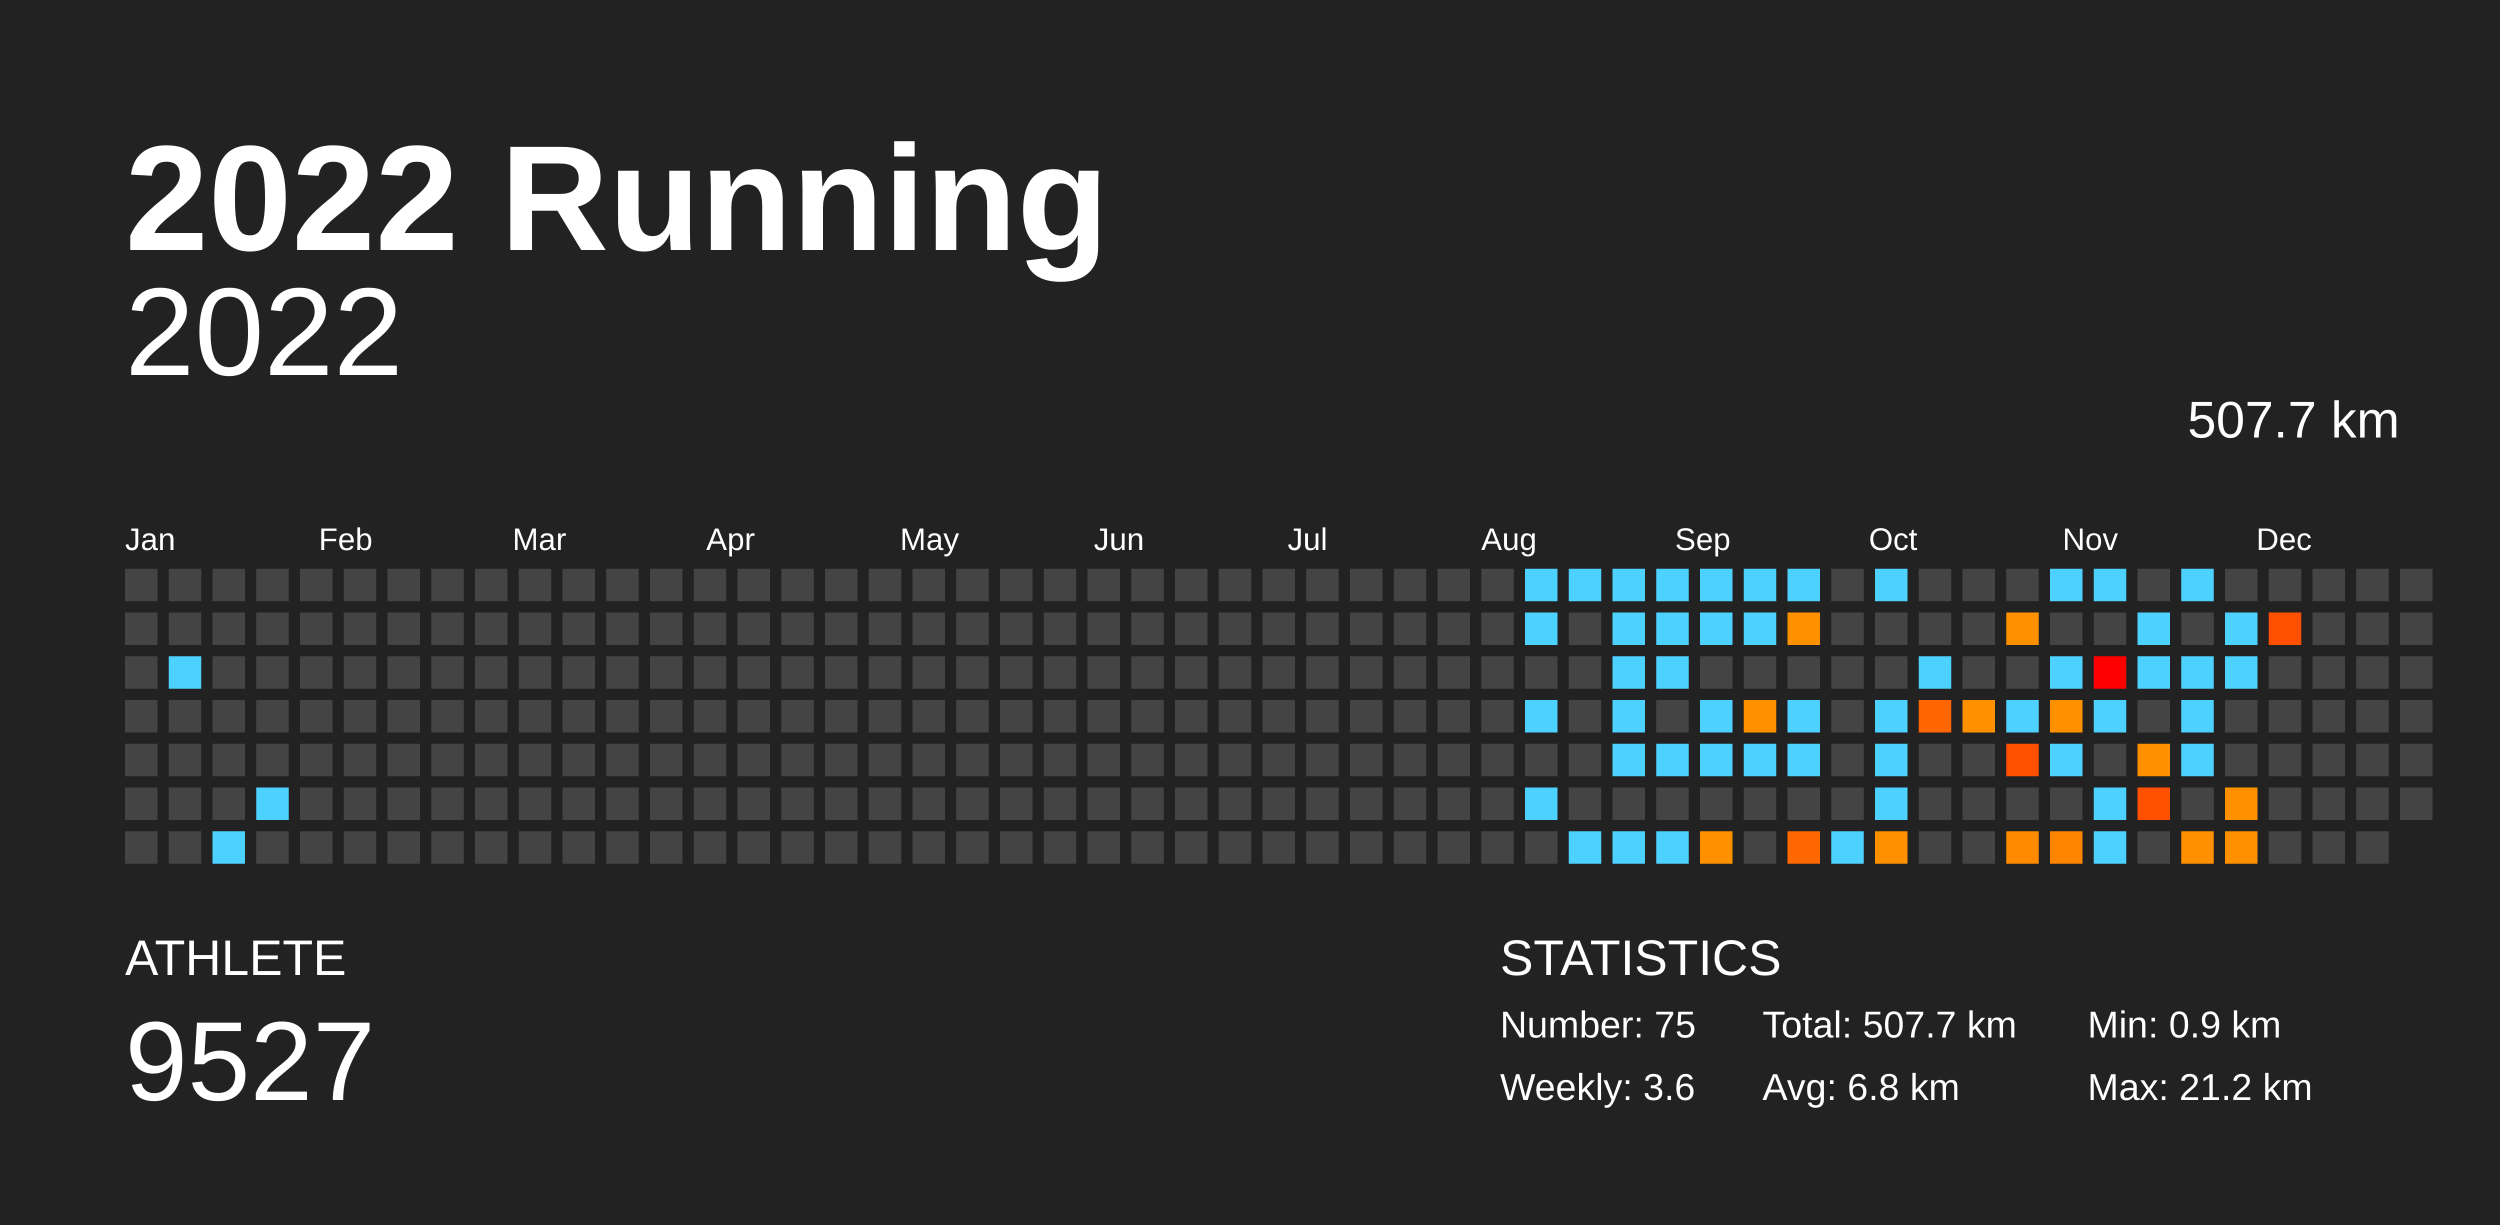
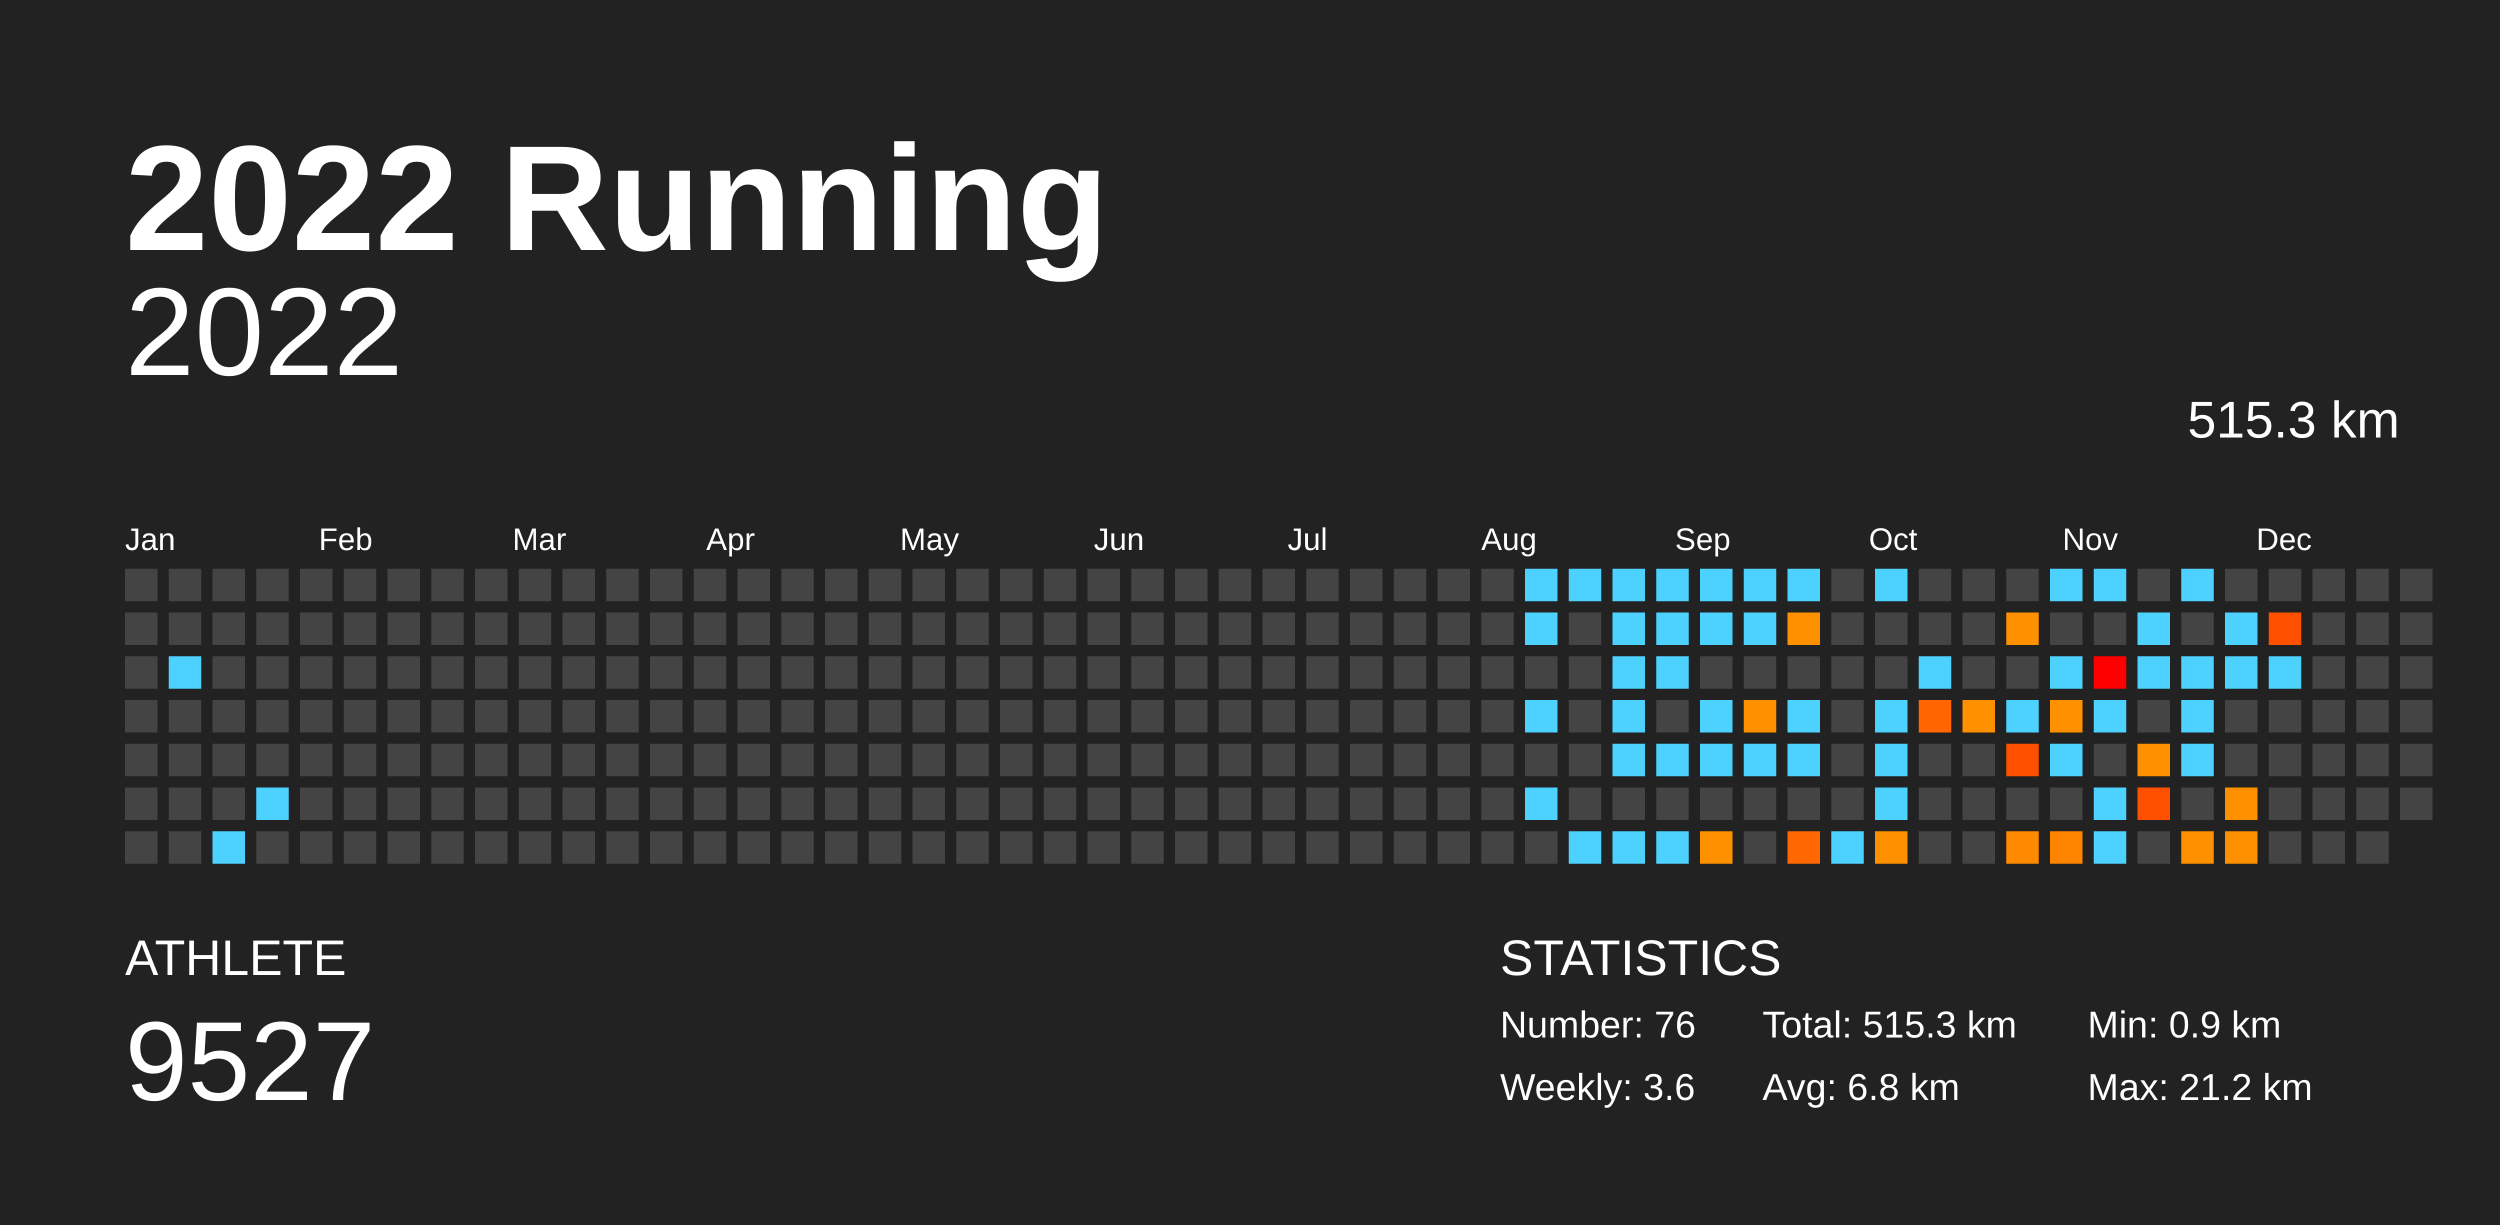
<svg xmlns="http://www.w3.org/2000/svg" baseProfile="full" height="98mm" version="1.1" viewBox="0,0,200,98" width="200mm">
  <defs />
  <rect fill="#222222" height="98" width="200" x="0" y="0" />
  <text fill="#FFFFFF" style="font-size:12px; font-family:Arial; font-weight:bold;" x="10" y="20">2022 Running</text>
  <text fill="#FFFFFF" style="font-size:4px; font-family:Arial" x="10" y="78">ATHLETE</text>
  <text fill="#FFFFFF" style="font-size:9px; font-family:Arial" x="10" y="88">9527</text>
  <text fill="#FFFFFF" style="font-size:4px; font-family:Arial" x="120" y="78">STATISTICS</text>
-   <text fill="#FFFFFF" style="font-size:3px; font-family:Arial" x="120" y="83">Number: 75</text>
+   <text fill="#FFFFFF" style="font-size:3px; font-family:Arial" x="120" y="83">Number: 76</text>
  <text fill="#FFFFFF" style="font-size:3px; font-family:Arial" x="120" y="88">Weekly: 3.6</text>
-   <text fill="#FFFFFF" style="font-size:3px; font-family:Arial" x="141" y="83">Total: 507.7 km</text>
+   <text fill="#FFFFFF" style="font-size:3px; font-family:Arial" x="141" y="83">Total: 515.3 km</text>
  <text fill="#FFFFFF" style="font-size:3px; font-family:Arial" x="141" y="88">Avg: 6.8 km</text>
  <text fill="#FFFFFF" style="font-size:3px; font-family:Arial" x="167" y="83">Min: 0.9 km</text>
  <text fill="#FFFFFF" style="font-size:3px; font-family:Arial" x="167" y="88">Max: 21.2 km</text>
  <text alignment-baseline="hanging" fill="#FFFFFF" style="font-size:10.0px; font-family:Arial;" x="10" y="30">2022</text>
-   <text alignment-baseline="hanging" fill="#FFFFFF" style="font-size:4.125px; font-family:Arial;" x="175" y="35">507.7 km</text>
+   <text alignment-baseline="hanging" fill="#FFFFFF" style="font-size:4.125px; font-family:Arial;" x="175" y="35">515.3 km</text>
  <text fill="#FFFFFF" style="font-size:2.5px; font-family:Arial" x="10.0" y="44">Jan</text>
  <text fill="#FFFFFF" style="font-size:2.5px; font-family:Arial" x="25.5" y="44">Feb</text>
  <text fill="#FFFFFF" style="font-size:2.5px; font-family:Arial" x="41.0" y="44">Mar</text>
  <text fill="#FFFFFF" style="font-size:2.5px; font-family:Arial" x="56.5" y="44">Apr</text>
  <text fill="#FFFFFF" style="font-size:2.5px; font-family:Arial" x="72.0" y="44">May</text>
  <text fill="#FFFFFF" style="font-size:2.5px; font-family:Arial" x="87.5" y="44">Jun</text>
  <text fill="#FFFFFF" style="font-size:2.5px; font-family:Arial" x="103.0" y="44">Jul</text>
  <text fill="#FFFFFF" style="font-size:2.5px; font-family:Arial" x="118.5" y="44">Aug</text>
  <text fill="#FFFFFF" style="font-size:2.5px; font-family:Arial" x="134.0" y="44">Sep</text>
  <text fill="#FFFFFF" style="font-size:2.5px; font-family:Arial" x="149.5" y="44">Oct</text>
  <text fill="#FFFFFF" style="font-size:2.5px; font-family:Arial" x="165.0" y="44">Nov</text>
  <text fill="#FFFFFF" style="font-size:2.5px; font-family:Arial" x="180.5" y="44">Dec</text>
  <rect fill="#444444" height="2.6" width="2.6" x="10.0" y="45.5" />
  <rect fill="#444444" height="2.6" width="2.6" x="10.0" y="49.0" />
  <rect fill="#444444" height="2.6" width="2.6" x="10.0" y="52.5" />
  <rect fill="#444444" height="2.6" width="2.6" x="10.0" y="56.0" />
  <rect fill="#444444" height="2.6" width="2.6" x="10.0" y="59.5" />
  <rect fill="#444444" height="2.6" width="2.6" x="10.0" y="63.0" />
  <rect fill="#444444" height="2.6" width="2.6" x="10.0" y="66.5" />
  <rect fill="#444444" height="2.6" width="2.6" x="13.5" y="45.5" />
  <rect fill="#444444" height="2.6" width="2.6" x="13.5" y="49.0" />
  <rect fill="#4dd2ff" height="2.6" width="2.6" x="13.5" y="52.5" />
  <rect fill="#444444" height="2.6" width="2.6" x="13.5" y="56.0" />
  <rect fill="#444444" height="2.6" width="2.6" x="13.5" y="59.5" />
  <rect fill="#444444" height="2.6" width="2.6" x="13.5" y="63.0" />
  <rect fill="#444444" height="2.6" width="2.6" x="13.5" y="66.5" />
  <rect fill="#444444" height="2.6" width="2.6" x="17.0" y="45.5" />
  <rect fill="#444444" height="2.6" width="2.6" x="17.0" y="49.0" />
  <rect fill="#444444" height="2.6" width="2.6" x="17.0" y="52.5" />
  <rect fill="#444444" height="2.6" width="2.6" x="17.0" y="56.0" />
  <rect fill="#444444" height="2.6" width="2.6" x="17.0" y="59.5" />
  <rect fill="#444444" height="2.6" width="2.6" x="17.0" y="63.0" />
  <rect fill="#4dd2ff" height="2.6" width="2.6" x="17.0" y="66.5" />
  <rect fill="#444444" height="2.6" width="2.6" x="20.5" y="45.5" />
  <rect fill="#444444" height="2.6" width="2.6" x="20.5" y="49.0" />
  <rect fill="#444444" height="2.6" width="2.6" x="20.5" y="52.5" />
  <rect fill="#444444" height="2.6" width="2.6" x="20.5" y="56.0" />
  <rect fill="#444444" height="2.6" width="2.6" x="20.5" y="59.5" />
  <rect fill="#4dd2ff" height="2.6" width="2.6" x="20.5" y="63.0" />
  <rect fill="#444444" height="2.6" width="2.6" x="20.5" y="66.5" />
  <rect fill="#444444" height="2.6" width="2.6" x="24.0" y="45.5" />
  <rect fill="#444444" height="2.6" width="2.6" x="24.0" y="49.0" />
  <rect fill="#444444" height="2.6" width="2.6" x="24.0" y="52.5" />
  <rect fill="#444444" height="2.6" width="2.6" x="24.0" y="56.0" />
  <rect fill="#444444" height="2.6" width="2.6" x="24.0" y="59.5" />
  <rect fill="#444444" height="2.6" width="2.6" x="24.0" y="63.0" />
  <rect fill="#444444" height="2.6" width="2.6" x="24.0" y="66.5" />
  <rect fill="#444444" height="2.6" width="2.6" x="27.5" y="45.5" />
  <rect fill="#444444" height="2.6" width="2.6" x="27.5" y="49.0" />
  <rect fill="#444444" height="2.6" width="2.6" x="27.5" y="52.5" />
  <rect fill="#444444" height="2.6" width="2.6" x="27.5" y="56.0" />
  <rect fill="#444444" height="2.6" width="2.6" x="27.5" y="59.5" />
  <rect fill="#444444" height="2.6" width="2.6" x="27.5" y="63.0" />
  <rect fill="#444444" height="2.6" width="2.6" x="27.5" y="66.5" />
  <rect fill="#444444" height="2.6" width="2.6" x="31.0" y="45.5" />
  <rect fill="#444444" height="2.6" width="2.6" x="31.0" y="49.0" />
  <rect fill="#444444" height="2.6" width="2.6" x="31.0" y="52.5" />
  <rect fill="#444444" height="2.6" width="2.6" x="31.0" y="56.0" />
  <rect fill="#444444" height="2.6" width="2.6" x="31.0" y="59.5" />
  <rect fill="#444444" height="2.6" width="2.6" x="31.0" y="63.0" />
  <rect fill="#444444" height="2.6" width="2.6" x="31.0" y="66.5" />
  <rect fill="#444444" height="2.6" width="2.6" x="34.5" y="45.5" />
  <rect fill="#444444" height="2.6" width="2.6" x="34.5" y="49.0" />
  <rect fill="#444444" height="2.6" width="2.6" x="34.5" y="52.5" />
  <rect fill="#444444" height="2.6" width="2.6" x="34.5" y="56.0" />
  <rect fill="#444444" height="2.6" width="2.6" x="34.5" y="59.5" />
  <rect fill="#444444" height="2.6" width="2.6" x="34.5" y="63.0" />
  <rect fill="#444444" height="2.6" width="2.6" x="34.5" y="66.5" />
  <rect fill="#444444" height="2.6" width="2.6" x="38.0" y="45.5" />
  <rect fill="#444444" height="2.6" width="2.6" x="38.0" y="49.0" />
  <rect fill="#444444" height="2.6" width="2.6" x="38.0" y="52.5" />
  <rect fill="#444444" height="2.6" width="2.6" x="38.0" y="56.0" />
  <rect fill="#444444" height="2.6" width="2.6" x="38.0" y="59.5" />
  <rect fill="#444444" height="2.6" width="2.6" x="38.0" y="63.0" />
  <rect fill="#444444" height="2.6" width="2.6" x="38.0" y="66.5" />
  <rect fill="#444444" height="2.6" width="2.6" x="41.5" y="45.5" />
  <rect fill="#444444" height="2.6" width="2.6" x="41.5" y="49.0" />
  <rect fill="#444444" height="2.6" width="2.6" x="41.5" y="52.5" />
  <rect fill="#444444" height="2.6" width="2.6" x="41.5" y="56.0" />
  <rect fill="#444444" height="2.6" width="2.6" x="41.5" y="59.5" />
  <rect fill="#444444" height="2.6" width="2.6" x="41.5" y="63.0" />
  <rect fill="#444444" height="2.6" width="2.6" x="41.5" y="66.5" />
  <rect fill="#444444" height="2.6" width="2.6" x="45.0" y="45.5" />
  <rect fill="#444444" height="2.6" width="2.6" x="45.0" y="49.0" />
  <rect fill="#444444" height="2.6" width="2.6" x="45.0" y="52.5" />
  <rect fill="#444444" height="2.6" width="2.6" x="45.0" y="56.0" />
  <rect fill="#444444" height="2.6" width="2.6" x="45.0" y="59.5" />
  <rect fill="#444444" height="2.6" width="2.6" x="45.0" y="63.0" />
  <rect fill="#444444" height="2.6" width="2.6" x="45.0" y="66.5" />
  <rect fill="#444444" height="2.6" width="2.6" x="48.5" y="45.5" />
  <rect fill="#444444" height="2.6" width="2.6" x="48.5" y="49.0" />
  <rect fill="#444444" height="2.6" width="2.6" x="48.5" y="52.5" />
  <rect fill="#444444" height="2.6" width="2.6" x="48.5" y="56.0" />
  <rect fill="#444444" height="2.6" width="2.6" x="48.5" y="59.5" />
  <rect fill="#444444" height="2.6" width="2.6" x="48.5" y="63.0" />
  <rect fill="#444444" height="2.6" width="2.6" x="48.5" y="66.5" />
  <rect fill="#444444" height="2.6" width="2.6" x="52.0" y="45.5" />
  <rect fill="#444444" height="2.6" width="2.6" x="52.0" y="49.0" />
  <rect fill="#444444" height="2.6" width="2.6" x="52.0" y="52.5" />
  <rect fill="#444444" height="2.6" width="2.6" x="52.0" y="56.0" />
  <rect fill="#444444" height="2.6" width="2.6" x="52.0" y="59.5" />
  <rect fill="#444444" height="2.6" width="2.6" x="52.0" y="63.0" />
  <rect fill="#444444" height="2.6" width="2.6" x="52.0" y="66.5" />
  <rect fill="#444444" height="2.6" width="2.6" x="55.5" y="45.5" />
  <rect fill="#444444" height="2.6" width="2.6" x="55.5" y="49.0" />
  <rect fill="#444444" height="2.6" width="2.6" x="55.5" y="52.5" />
  <rect fill="#444444" height="2.6" width="2.6" x="55.5" y="56.0" />
  <rect fill="#444444" height="2.6" width="2.6" x="55.5" y="59.5" />
  <rect fill="#444444" height="2.6" width="2.6" x="55.5" y="63.0" />
  <rect fill="#444444" height="2.6" width="2.6" x="55.5" y="66.5" />
  <rect fill="#444444" height="2.6" width="2.6" x="59.0" y="45.5" />
  <rect fill="#444444" height="2.6" width="2.6" x="59.0" y="49.0" />
  <rect fill="#444444" height="2.6" width="2.6" x="59.0" y="52.5" />
  <rect fill="#444444" height="2.6" width="2.6" x="59.0" y="56.0" />
  <rect fill="#444444" height="2.6" width="2.6" x="59.0" y="59.5" />
  <rect fill="#444444" height="2.6" width="2.6" x="59.0" y="63.0" />
  <rect fill="#444444" height="2.6" width="2.6" x="59.0" y="66.5" />
  <rect fill="#444444" height="2.6" width="2.6" x="62.5" y="45.5" />
  <rect fill="#444444" height="2.6" width="2.6" x="62.5" y="49.0" />
  <rect fill="#444444" height="2.6" width="2.6" x="62.5" y="52.5" />
  <rect fill="#444444" height="2.6" width="2.6" x="62.5" y="56.0" />
  <rect fill="#444444" height="2.6" width="2.6" x="62.5" y="59.5" />
  <rect fill="#444444" height="2.6" width="2.6" x="62.5" y="63.0" />
  <rect fill="#444444" height="2.6" width="2.6" x="62.5" y="66.5" />
  <rect fill="#444444" height="2.6" width="2.6" x="66.0" y="45.5" />
  <rect fill="#444444" height="2.6" width="2.6" x="66.0" y="49.0" />
  <rect fill="#444444" height="2.6" width="2.6" x="66.0" y="52.5" />
  <rect fill="#444444" height="2.6" width="2.6" x="66.0" y="56.0" />
  <rect fill="#444444" height="2.6" width="2.6" x="66.0" y="59.5" />
  <rect fill="#444444" height="2.6" width="2.6" x="66.0" y="63.0" />
  <rect fill="#444444" height="2.6" width="2.6" x="66.0" y="66.5" />
  <rect fill="#444444" height="2.6" width="2.6" x="69.5" y="45.5" />
  <rect fill="#444444" height="2.6" width="2.6" x="69.5" y="49.0" />
  <rect fill="#444444" height="2.6" width="2.6" x="69.5" y="52.5" />
  <rect fill="#444444" height="2.6" width="2.6" x="69.5" y="56.0" />
  <rect fill="#444444" height="2.6" width="2.6" x="69.5" y="59.5" />
  <rect fill="#444444" height="2.6" width="2.6" x="69.5" y="63.0" />
  <rect fill="#444444" height="2.6" width="2.6" x="69.5" y="66.5" />
  <rect fill="#444444" height="2.6" width="2.6" x="73.0" y="45.5" />
  <rect fill="#444444" height="2.6" width="2.6" x="73.0" y="49.0" />
  <rect fill="#444444" height="2.6" width="2.6" x="73.0" y="52.5" />
  <rect fill="#444444" height="2.6" width="2.6" x="73.0" y="56.0" />
  <rect fill="#444444" height="2.6" width="2.6" x="73.0" y="59.5" />
  <rect fill="#444444" height="2.6" width="2.6" x="73.0" y="63.0" />
  <rect fill="#444444" height="2.6" width="2.6" x="73.0" y="66.5" />
  <rect fill="#444444" height="2.6" width="2.6" x="76.5" y="45.5" />
  <rect fill="#444444" height="2.6" width="2.6" x="76.5" y="49.0" />
  <rect fill="#444444" height="2.6" width="2.6" x="76.5" y="52.5" />
  <rect fill="#444444" height="2.6" width="2.6" x="76.5" y="56.0" />
  <rect fill="#444444" height="2.6" width="2.6" x="76.5" y="59.5" />
  <rect fill="#444444" height="2.6" width="2.6" x="76.5" y="63.0" />
  <rect fill="#444444" height="2.6" width="2.6" x="76.5" y="66.5" />
  <rect fill="#444444" height="2.6" width="2.6" x="80.0" y="45.5" />
  <rect fill="#444444" height="2.6" width="2.6" x="80.0" y="49.0" />
  <rect fill="#444444" height="2.6" width="2.6" x="80.0" y="52.5" />
  <rect fill="#444444" height="2.6" width="2.6" x="80.0" y="56.0" />
  <rect fill="#444444" height="2.6" width="2.6" x="80.0" y="59.5" />
  <rect fill="#444444" height="2.6" width="2.6" x="80.0" y="63.0" />
  <rect fill="#444444" height="2.6" width="2.6" x="80.0" y="66.5" />
  <rect fill="#444444" height="2.6" width="2.6" x="83.5" y="45.5" />
  <rect fill="#444444" height="2.6" width="2.6" x="83.5" y="49.0" />
  <rect fill="#444444" height="2.6" width="2.6" x="83.5" y="52.5" />
  <rect fill="#444444" height="2.6" width="2.6" x="83.5" y="56.0" />
  <rect fill="#444444" height="2.6" width="2.6" x="83.5" y="59.5" />
  <rect fill="#444444" height="2.6" width="2.6" x="83.5" y="63.0" />
  <rect fill="#444444" height="2.6" width="2.6" x="83.5" y="66.5" />
  <rect fill="#444444" height="2.6" width="2.6" x="87.0" y="45.5" />
  <rect fill="#444444" height="2.6" width="2.6" x="87.0" y="49.0" />
  <rect fill="#444444" height="2.6" width="2.6" x="87.0" y="52.5" />
  <rect fill="#444444" height="2.6" width="2.6" x="87.0" y="56.0" />
  <rect fill="#444444" height="2.6" width="2.6" x="87.0" y="59.5" />
  <rect fill="#444444" height="2.6" width="2.6" x="87.0" y="63.0" />
  <rect fill="#444444" height="2.6" width="2.6" x="87.0" y="66.5" />
  <rect fill="#444444" height="2.6" width="2.6" x="90.5" y="45.5" />
  <rect fill="#444444" height="2.6" width="2.6" x="90.5" y="49.0" />
  <rect fill="#444444" height="2.6" width="2.6" x="90.5" y="52.5" />
  <rect fill="#444444" height="2.6" width="2.6" x="90.5" y="56.0" />
  <rect fill="#444444" height="2.6" width="2.6" x="90.5" y="59.5" />
  <rect fill="#444444" height="2.6" width="2.6" x="90.5" y="63.0" />
  <rect fill="#444444" height="2.6" width="2.6" x="90.5" y="66.5" />
  <rect fill="#444444" height="2.6" width="2.6" x="94.0" y="45.5" />
  <rect fill="#444444" height="2.6" width="2.6" x="94.0" y="49.0" />
  <rect fill="#444444" height="2.6" width="2.6" x="94.0" y="52.5" />
  <rect fill="#444444" height="2.6" width="2.6" x="94.0" y="56.0" />
  <rect fill="#444444" height="2.6" width="2.6" x="94.0" y="59.5" />
  <rect fill="#444444" height="2.6" width="2.6" x="94.0" y="63.0" />
  <rect fill="#444444" height="2.6" width="2.6" x="94.0" y="66.5" />
  <rect fill="#444444" height="2.6" width="2.6" x="97.5" y="45.5" />
  <rect fill="#444444" height="2.6" width="2.6" x="97.5" y="49.0" />
  <rect fill="#444444" height="2.6" width="2.6" x="97.5" y="52.5" />
  <rect fill="#444444" height="2.6" width="2.6" x="97.5" y="56.0" />
  <rect fill="#444444" height="2.6" width="2.6" x="97.5" y="59.5" />
  <rect fill="#444444" height="2.6" width="2.6" x="97.5" y="63.0" />
  <rect fill="#444444" height="2.6" width="2.6" x="97.5" y="66.5" />
  <rect fill="#444444" height="2.6" width="2.6" x="101.0" y="45.5" />
  <rect fill="#444444" height="2.6" width="2.6" x="101.0" y="49.0" />
  <rect fill="#444444" height="2.6" width="2.6" x="101.0" y="52.5" />
  <rect fill="#444444" height="2.6" width="2.6" x="101.0" y="56.0" />
  <rect fill="#444444" height="2.6" width="2.6" x="101.0" y="59.5" />
  <rect fill="#444444" height="2.6" width="2.6" x="101.0" y="63.0" />
  <rect fill="#444444" height="2.6" width="2.6" x="101.0" y="66.5" />
  <rect fill="#444444" height="2.6" width="2.6" x="104.5" y="45.5" />
  <rect fill="#444444" height="2.6" width="2.6" x="104.5" y="49.0" />
  <rect fill="#444444" height="2.6" width="2.6" x="104.5" y="52.5" />
  <rect fill="#444444" height="2.6" width="2.6" x="104.5" y="56.0" />
  <rect fill="#444444" height="2.6" width="2.6" x="104.5" y="59.5" />
  <rect fill="#444444" height="2.6" width="2.6" x="104.5" y="63.0" />
  <rect fill="#444444" height="2.6" width="2.6" x="104.5" y="66.5" />
  <rect fill="#444444" height="2.6" width="2.6" x="108.0" y="45.5" />
  <rect fill="#444444" height="2.6" width="2.6" x="108.0" y="49.0" />
  <rect fill="#444444" height="2.6" width="2.6" x="108.0" y="52.5" />
  <rect fill="#444444" height="2.6" width="2.6" x="108.0" y="56.0" />
  <rect fill="#444444" height="2.6" width="2.6" x="108.0" y="59.5" />
  <rect fill="#444444" height="2.6" width="2.6" x="108.0" y="63.0" />
  <rect fill="#444444" height="2.6" width="2.6" x="108.0" y="66.5" />
  <rect fill="#444444" height="2.6" width="2.6" x="111.5" y="45.5" />
  <rect fill="#444444" height="2.6" width="2.6" x="111.5" y="49.0" />
  <rect fill="#444444" height="2.6" width="2.6" x="111.5" y="52.5" />
  <rect fill="#444444" height="2.6" width="2.6" x="111.5" y="56.0" />
  <rect fill="#444444" height="2.6" width="2.6" x="111.5" y="59.5" />
  <rect fill="#444444" height="2.6" width="2.6" x="111.5" y="63.0" />
  <rect fill="#444444" height="2.6" width="2.6" x="111.5" y="66.5" />
  <rect fill="#444444" height="2.6" width="2.6" x="115.0" y="45.5" />
  <rect fill="#444444" height="2.6" width="2.6" x="115.0" y="49.0" />
  <rect fill="#444444" height="2.6" width="2.6" x="115.0" y="52.5" />
  <rect fill="#444444" height="2.6" width="2.6" x="115.0" y="56.0" />
  <rect fill="#444444" height="2.6" width="2.6" x="115.0" y="59.5" />
  <rect fill="#444444" height="2.6" width="2.6" x="115.0" y="63.0" />
  <rect fill="#444444" height="2.6" width="2.6" x="115.0" y="66.5" />
  <rect fill="#444444" height="2.6" width="2.6" x="118.5" y="45.5" />
  <rect fill="#444444" height="2.6" width="2.6" x="118.5" y="49.0" />
  <rect fill="#444444" height="2.6" width="2.6" x="118.5" y="52.5" />
  <rect fill="#444444" height="2.6" width="2.6" x="118.5" y="56.0" />
  <rect fill="#444444" height="2.6" width="2.6" x="118.5" y="59.5" />
  <rect fill="#444444" height="2.6" width="2.6" x="118.5" y="63.0" />
  <rect fill="#444444" height="2.6" width="2.6" x="118.5" y="66.5" />
  <rect fill="#4dd2ff" height="2.6" width="2.6" x="122.0" y="45.5" />
  <rect fill="#4dd2ff" height="2.6" width="2.6" x="122.0" y="49.0" />
  <rect fill="#444444" height="2.6" width="2.6" x="122.0" y="52.5" />
  <rect fill="#4dd2ff" height="2.6" width="2.6" x="122.0" y="56.0" />
  <rect fill="#444444" height="2.6" width="2.6" x="122.0" y="59.5" />
  <rect fill="#4dd2ff" height="2.6" width="2.6" x="122.0" y="63.0" />
  <rect fill="#444444" height="2.6" width="2.6" x="122.0" y="66.5" />
  <rect fill="#4dd2ff" height="2.6" width="2.6" x="125.5" y="45.5" />
  <rect fill="#444444" height="2.6" width="2.6" x="125.5" y="49.0" />
  <rect fill="#444444" height="2.6" width="2.6" x="125.5" y="52.5" />
  <rect fill="#444444" height="2.6" width="2.6" x="125.5" y="56.0" />
  <rect fill="#444444" height="2.6" width="2.6" x="125.5" y="59.5" />
  <rect fill="#444444" height="2.6" width="2.6" x="125.5" y="63.0" />
  <rect fill="#4dd2ff" height="2.6" width="2.6" x="125.5" y="66.5" />
  <rect fill="#4dd2ff" height="2.6" width="2.6" x="129.0" y="45.5" />
  <rect fill="#4dd2ff" height="2.6" width="2.6" x="129.0" y="49.0" />
  <rect fill="#4dd2ff" height="2.6" width="2.6" x="129.0" y="52.5" />
  <rect fill="#4dd2ff" height="2.6" width="2.6" x="129.0" y="56.0" />
  <rect fill="#4dd2ff" height="2.6" width="2.6" x="129.0" y="59.5" />
  <rect fill="#444444" height="2.6" width="2.6" x="129.0" y="63.0" />
  <rect fill="#4dd2ff" height="2.6" width="2.6" x="129.0" y="66.5" />
  <rect fill="#4dd2ff" height="2.6" width="2.6" x="132.5" y="45.5" />
  <rect fill="#4dd2ff" height="2.6" width="2.6" x="132.5" y="49.0" />
  <rect fill="#4dd2ff" height="2.6" width="2.6" x="132.5" y="52.5" />
  <rect fill="#444444" height="2.6" width="2.6" x="132.5" y="56.0" />
  <rect fill="#4dd2ff" height="2.6" width="2.6" x="132.5" y="59.5" />
  <rect fill="#444444" height="2.6" width="2.6" x="132.5" y="63.0" />
  <rect fill="#4dd2ff" height="2.6" width="2.6" x="132.5" y="66.5" />
  <rect fill="#4dd2ff" height="2.6" width="2.6" x="136.0" y="45.5" />
  <rect fill="#4dd2ff" height="2.6" width="2.6" x="136.0" y="49.0" />
  <rect fill="#444444" height="2.6" width="2.6" x="136.0" y="52.5" />
  <rect fill="#4dd2ff" height="2.6" width="2.6" x="136.0" y="56.0" />
  <rect fill="#4dd2ff" height="2.6" width="2.6" x="136.0" y="59.5" />
  <rect fill="#444444" height="2.6" width="2.6" x="136.0" y="63.0" />
  <rect fill="#ff9100" height="2.6" width="2.6" x="136.0" y="66.5" />
  <rect fill="#4dd2ff" height="2.6" width="2.6" x="139.5" y="45.5" />
  <rect fill="#4dd2ff" height="2.6" width="2.6" x="139.5" y="49.0" />
  <rect fill="#444444" height="2.6" width="2.6" x="139.5" y="52.5" />
  <rect fill="#ff9100" height="2.6" width="2.6" x="139.5" y="56.0" />
  <rect fill="#4dd2ff" height="2.6" width="2.6" x="139.5" y="59.5" />
  <rect fill="#444444" height="2.6" width="2.6" x="139.5" y="63.0" />
  <rect fill="#444444" height="2.6" width="2.6" x="139.5" y="66.5" />
  <rect fill="#4dd2ff" height="2.6" width="2.6" x="143.0" y="45.5" />
  <rect fill="#ff9100" height="2.6" width="2.6" x="143.0" y="49.0" />
  <rect fill="#444444" height="2.6" width="2.6" x="143.0" y="52.5" />
  <rect fill="#4dd2ff" height="2.6" width="2.6" x="143.0" y="56.0" />
  <rect fill="#4dd2ff" height="2.6" width="2.6" x="143.0" y="59.5" />
  <rect fill="#444444" height="2.6" width="2.6" x="143.0" y="63.0" />
  <rect fill="#ff6700" height="2.6" width="2.6" x="143.0" y="66.5" />
  <rect fill="#444444" height="2.6" width="2.6" x="146.5" y="45.5" />
  <rect fill="#444444" height="2.6" width="2.6" x="146.5" y="49.0" />
  <rect fill="#444444" height="2.6" width="2.6" x="146.5" y="52.5" />
  <rect fill="#444444" height="2.6" width="2.6" x="146.5" y="56.0" />
  <rect fill="#444444" height="2.6" width="2.6" x="146.5" y="59.5" />
  <rect fill="#444444" height="2.6" width="2.6" x="146.5" y="63.0" />
  <rect fill="#4dd2ff" height="2.6" width="2.6" x="146.5" y="66.5" />
  <rect fill="#4dd2ff" height="2.6" width="2.6" x="150.0" y="45.5" />
  <rect fill="#444444" height="2.6" width="2.6" x="150.0" y="49.0" />
  <rect fill="#444444" height="2.6" width="2.6" x="150.0" y="52.5" />
  <rect fill="#4dd2ff" height="2.6" width="2.6" x="150.0" y="56.0" />
  <rect fill="#4dd2ff" height="2.6" width="2.6" x="150.0" y="59.5" />
  <rect fill="#4dd2ff" height="2.6" width="2.6" x="150.0" y="63.0" />
  <rect fill="#ff9100" height="2.6" width="2.6" x="150.0" y="66.5" />
  <rect fill="#444444" height="2.6" width="2.6" x="153.5" y="45.5" />
  <rect fill="#444444" height="2.6" width="2.6" x="153.5" y="49.0" />
  <rect fill="#4dd2ff" height="2.6" width="2.6" x="153.5" y="52.5" />
  <rect fill="#ff6500" height="2.6" width="2.6" x="153.5" y="56.0" />
  <rect fill="#444444" height="2.6" width="2.6" x="153.5" y="59.5" />
  <rect fill="#444444" height="2.6" width="2.6" x="153.5" y="63.0" />
  <rect fill="#444444" height="2.6" width="2.6" x="153.5" y="66.5" />
  <rect fill="#444444" height="2.6" width="2.6" x="157.0" y="45.5" />
  <rect fill="#444444" height="2.6" width="2.6" x="157.0" y="49.0" />
  <rect fill="#444444" height="2.6" width="2.6" x="157.0" y="52.5" />
  <rect fill="#ff9000" height="2.6" width="2.6" x="157.0" y="56.0" />
  <rect fill="#444444" height="2.6" width="2.6" x="157.0" y="59.5" />
  <rect fill="#444444" height="2.6" width="2.6" x="157.0" y="63.0" />
  <rect fill="#444444" height="2.6" width="2.6" x="157.0" y="66.5" />
  <rect fill="#444444" height="2.6" width="2.6" x="160.5" y="45.5" />
  <rect fill="#ff9100" height="2.6" width="2.6" x="160.5" y="49.0" />
  <rect fill="#444444" height="2.6" width="2.6" x="160.5" y="52.5" />
  <rect fill="#4dd2ff" height="2.6" width="2.6" x="160.5" y="56.0" />
  <rect fill="#ff5000" height="2.6" width="2.6" x="160.5" y="59.5" />
  <rect fill="#444444" height="2.6" width="2.6" x="160.5" y="63.0" />
  <rect fill="#ff8a00" height="2.6" width="2.6" x="160.5" y="66.5" />
  <rect fill="#4dd2ff" height="2.6" width="2.6" x="164.0" y="45.5" />
  <rect fill="#444444" height="2.6" width="2.6" x="164.0" y="49.0" />
  <rect fill="#4dd2ff" height="2.6" width="2.6" x="164.0" y="52.5" />
  <rect fill="#ff9100" height="2.6" width="2.6" x="164.0" y="56.0" />
  <rect fill="#4dd2ff" height="2.6" width="2.6" x="164.0" y="59.5" />
  <rect fill="#444444" height="2.6" width="2.6" x="164.0" y="63.0" />
  <rect fill="#ff8400" height="2.6" width="2.6" x="164.0" y="66.5" />
  <rect fill="#4dd2ff" height="2.6" width="2.6" x="167.5" y="45.5" />
  <rect fill="#444444" height="2.6" width="2.6" x="167.5" y="49.0" />
  <rect fill="red" height="2.6" width="2.6" x="167.5" y="52.5" />
  <rect fill="#4dd2ff" height="2.6" width="2.6" x="167.5" y="56.0" />
  <rect fill="#444444" height="2.6" width="2.6" x="167.5" y="59.5" />
  <rect fill="#4dd2ff" height="2.6" width="2.6" x="167.5" y="63.0" />
  <rect fill="#4dd2ff" height="2.6" width="2.6" x="167.5" y="66.5" />
  <rect fill="#444444" height="2.6" width="2.6" x="171.0" y="45.5" />
  <rect fill="#4dd2ff" height="2.6" width="2.6" x="171.0" y="49.0" />
  <rect fill="#4dd2ff" height="2.6" width="2.6" x="171.0" y="52.5" />
  <rect fill="#444444" height="2.6" width="2.6" x="171.0" y="56.0" />
  <rect fill="#ff9000" height="2.6" width="2.6" x="171.0" y="59.5" />
  <rect fill="#ff5000" height="2.6" width="2.6" x="171.0" y="63.0" />
  <rect fill="#444444" height="2.6" width="2.6" x="171.0" y="66.5" />
  <rect fill="#4dd2ff" height="2.6" width="2.6" x="174.5" y="45.5" />
  <rect fill="#444444" height="2.6" width="2.6" x="174.5" y="49.0" />
  <rect fill="#4dd2ff" height="2.6" width="2.6" x="174.5" y="52.5" />
  <rect fill="#4dd2ff" height="2.6" width="2.6" x="174.5" y="56.0" />
  <rect fill="#4dd2ff" height="2.6" width="2.6" x="174.5" y="59.5" />
  <rect fill="#444444" height="2.6" width="2.6" x="174.5" y="63.0" />
  <rect fill="#ff9100" height="2.6" width="2.6" x="174.5" y="66.5" />
  <rect fill="#444444" height="2.6" width="2.6" x="178.0" y="45.5" />
  <rect fill="#4dd2ff" height="2.6" width="2.6" x="178.0" y="49.0" />
  <rect fill="#4dd2ff" height="2.6" width="2.6" x="178.0" y="52.5" />
  <rect fill="#444444" height="2.6" width="2.6" x="178.0" y="56.0" />
  <rect fill="#444444" height="2.6" width="2.6" x="178.0" y="59.5" />
  <rect fill="#ff9100" height="2.6" width="2.6" x="178.0" y="63.0" />
  <rect fill="#ff9100" height="2.6" width="2.6" x="178.0" y="66.5" />
  <rect fill="#444444" height="2.6" width="2.6" x="181.5" y="45.5" />
  <rect fill="#ff5000" height="2.6" width="2.6" x="181.5" y="49.0" />
-   <rect fill="#444444" height="2.6" width="2.6" x="181.5" y="52.5" />
+   <rect fill="#4dd2ff" height="2.6" width="2.6" x="181.5" y="52.5" />
  <rect fill="#444444" height="2.6" width="2.6" x="181.5" y="56.0" />
  <rect fill="#444444" height="2.6" width="2.6" x="181.5" y="59.5" />
  <rect fill="#444444" height="2.6" width="2.6" x="181.5" y="63.0" />
  <rect fill="#444444" height="2.6" width="2.6" x="181.5" y="66.5" />
  <rect fill="#444444" height="2.6" width="2.6" x="185.0" y="45.5" />
  <rect fill="#444444" height="2.6" width="2.6" x="185.0" y="49.0" />
  <rect fill="#444444" height="2.6" width="2.6" x="185.0" y="52.5" />
  <rect fill="#444444" height="2.6" width="2.6" x="185.0" y="56.0" />
  <rect fill="#444444" height="2.6" width="2.6" x="185.0" y="59.5" />
  <rect fill="#444444" height="2.6" width="2.6" x="185.0" y="63.0" />
  <rect fill="#444444" height="2.6" width="2.6" x="185.0" y="66.5" />
  <rect fill="#444444" height="2.6" width="2.6" x="188.5" y="45.5" />
  <rect fill="#444444" height="2.6" width="2.6" x="188.5" y="49.0" />
  <rect fill="#444444" height="2.6" width="2.6" x="188.5" y="52.5" />
  <rect fill="#444444" height="2.6" width="2.6" x="188.5" y="56.0" />
  <rect fill="#444444" height="2.6" width="2.6" x="188.5" y="59.5" />
  <rect fill="#444444" height="2.6" width="2.6" x="188.5" y="63.0" />
  <rect fill="#444444" height="2.6" width="2.6" x="188.5" y="66.5" />
  <rect fill="#444444" height="2.6" width="2.6" x="192.0" y="45.5" />
  <rect fill="#444444" height="2.6" width="2.6" x="192.0" y="49.0" />
  <rect fill="#444444" height="2.6" width="2.6" x="192.0" y="52.5" />
  <rect fill="#444444" height="2.6" width="2.6" x="192.0" y="56.0" />
  <rect fill="#444444" height="2.6" width="2.6" x="192.0" y="59.5" />
  <rect fill="#444444" height="2.6" width="2.6" x="192.0" y="63.0" />
</svg>
